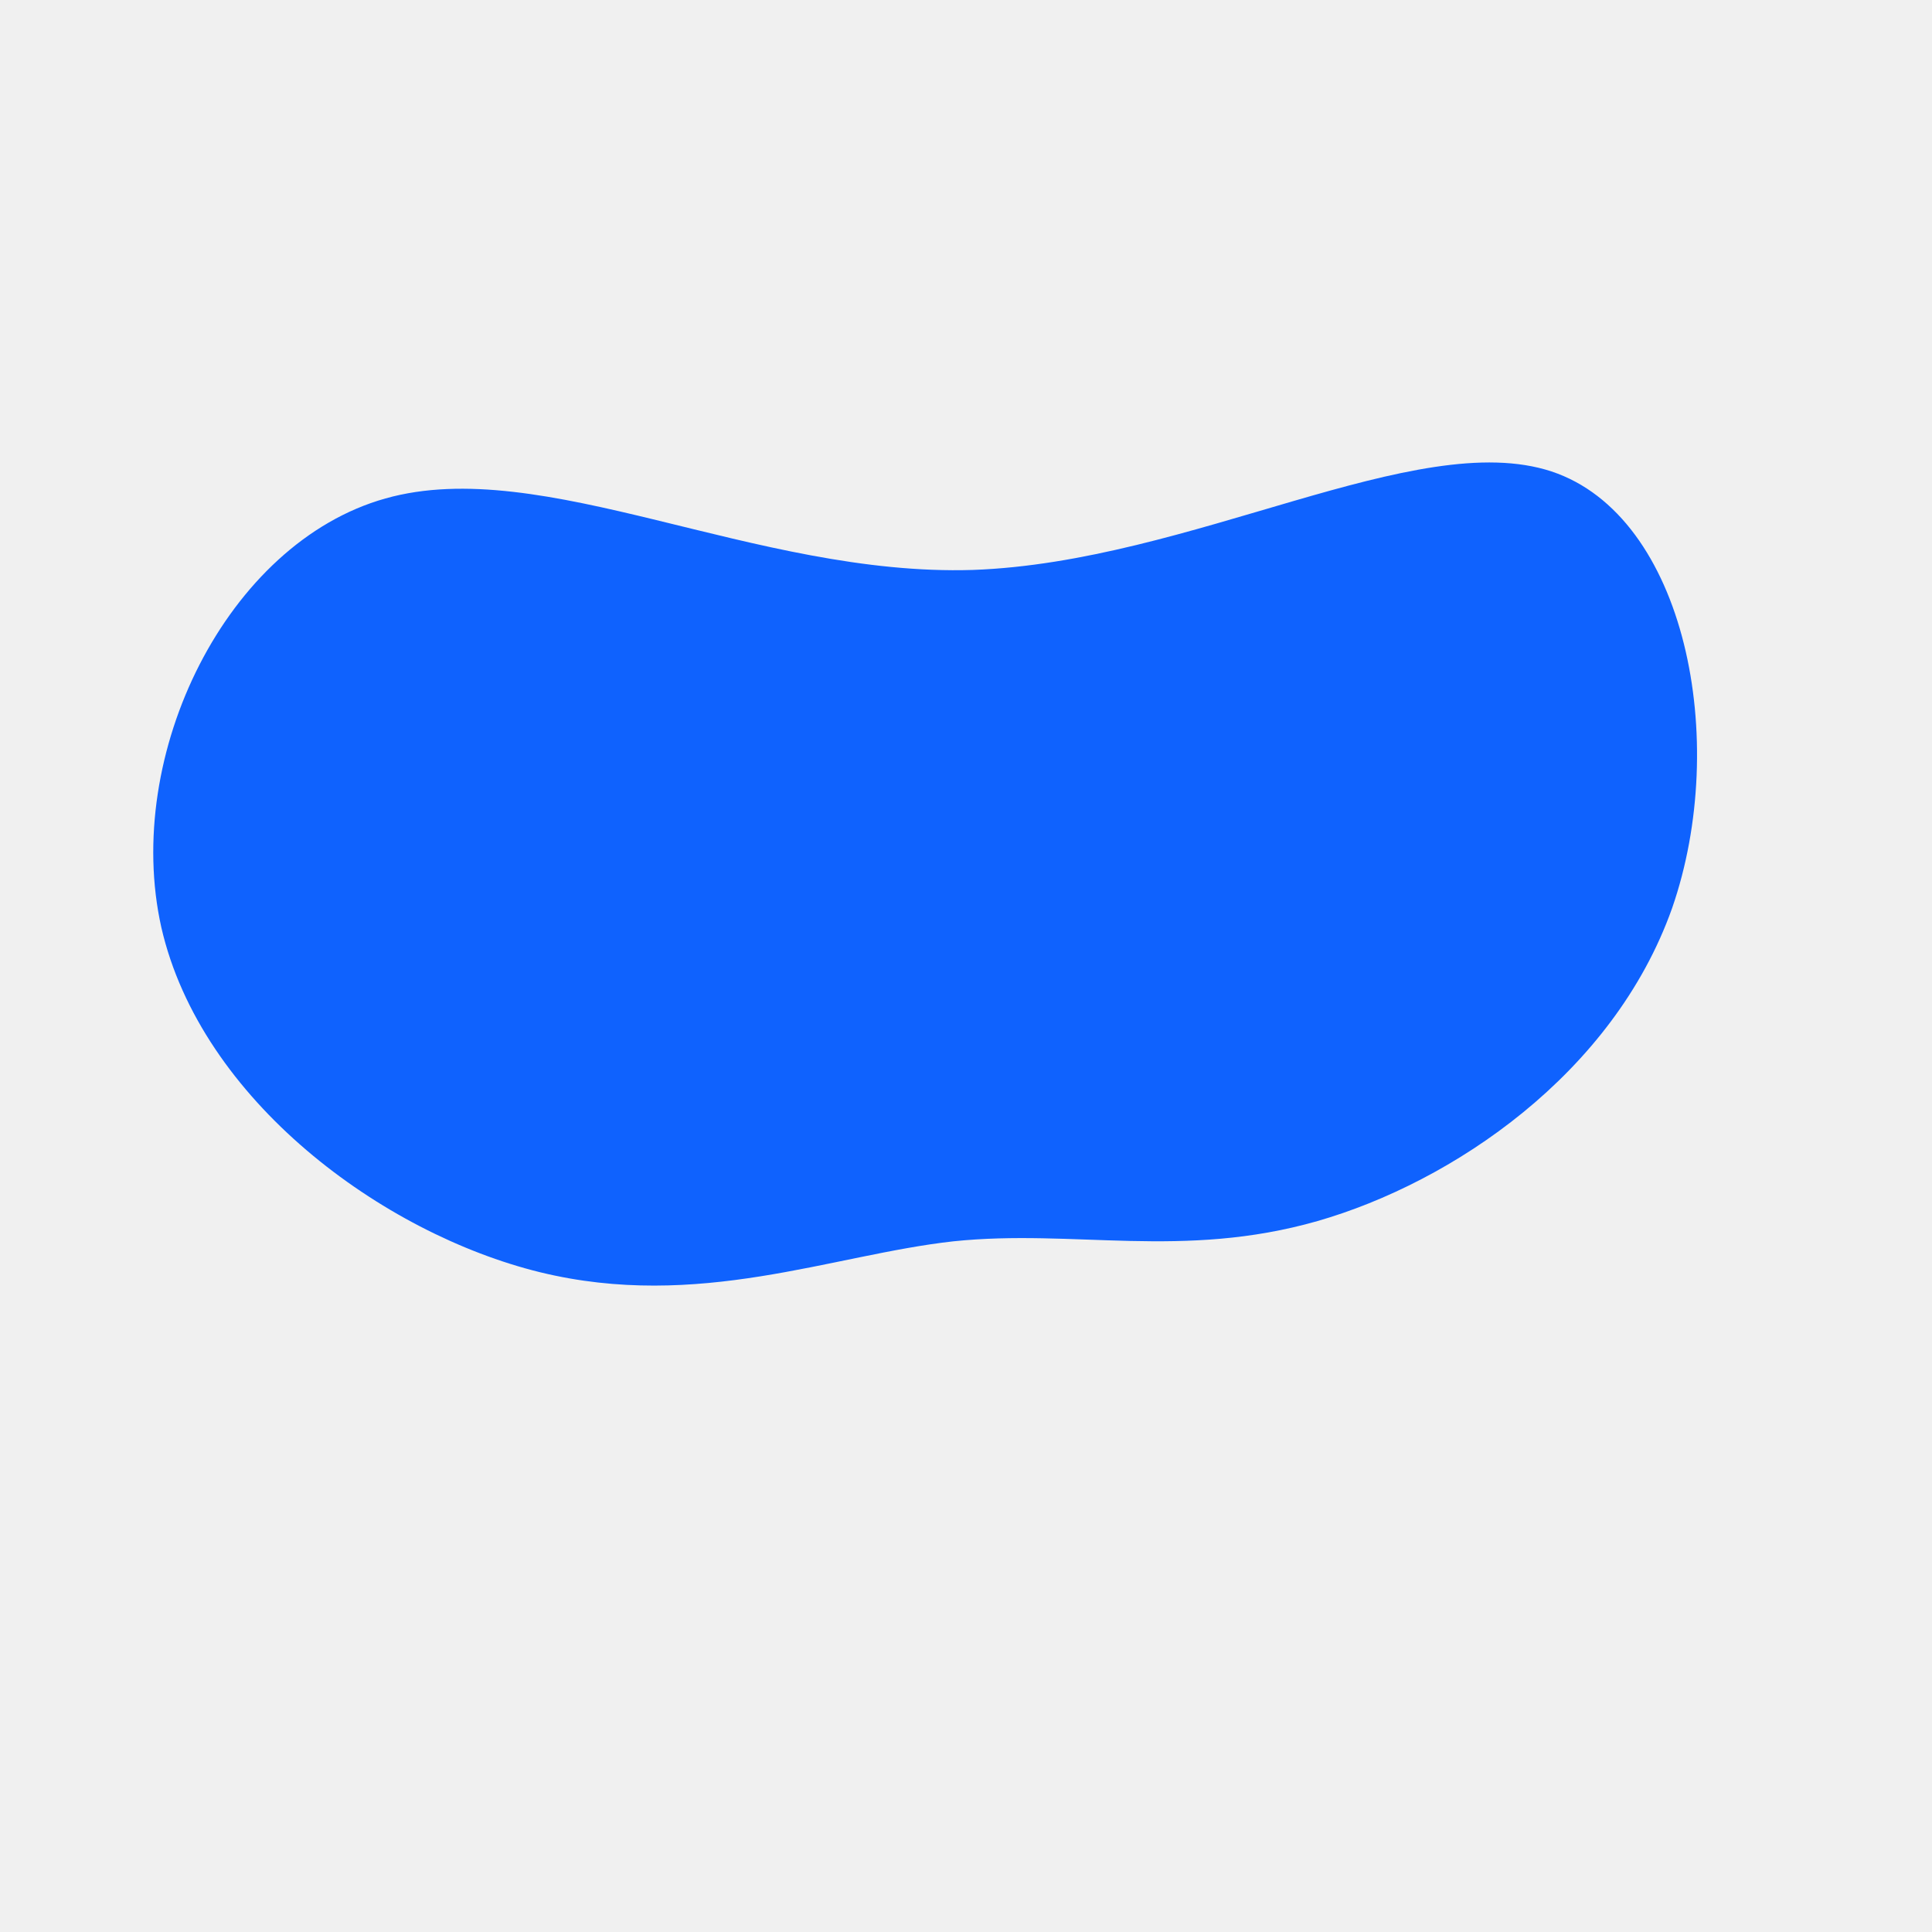
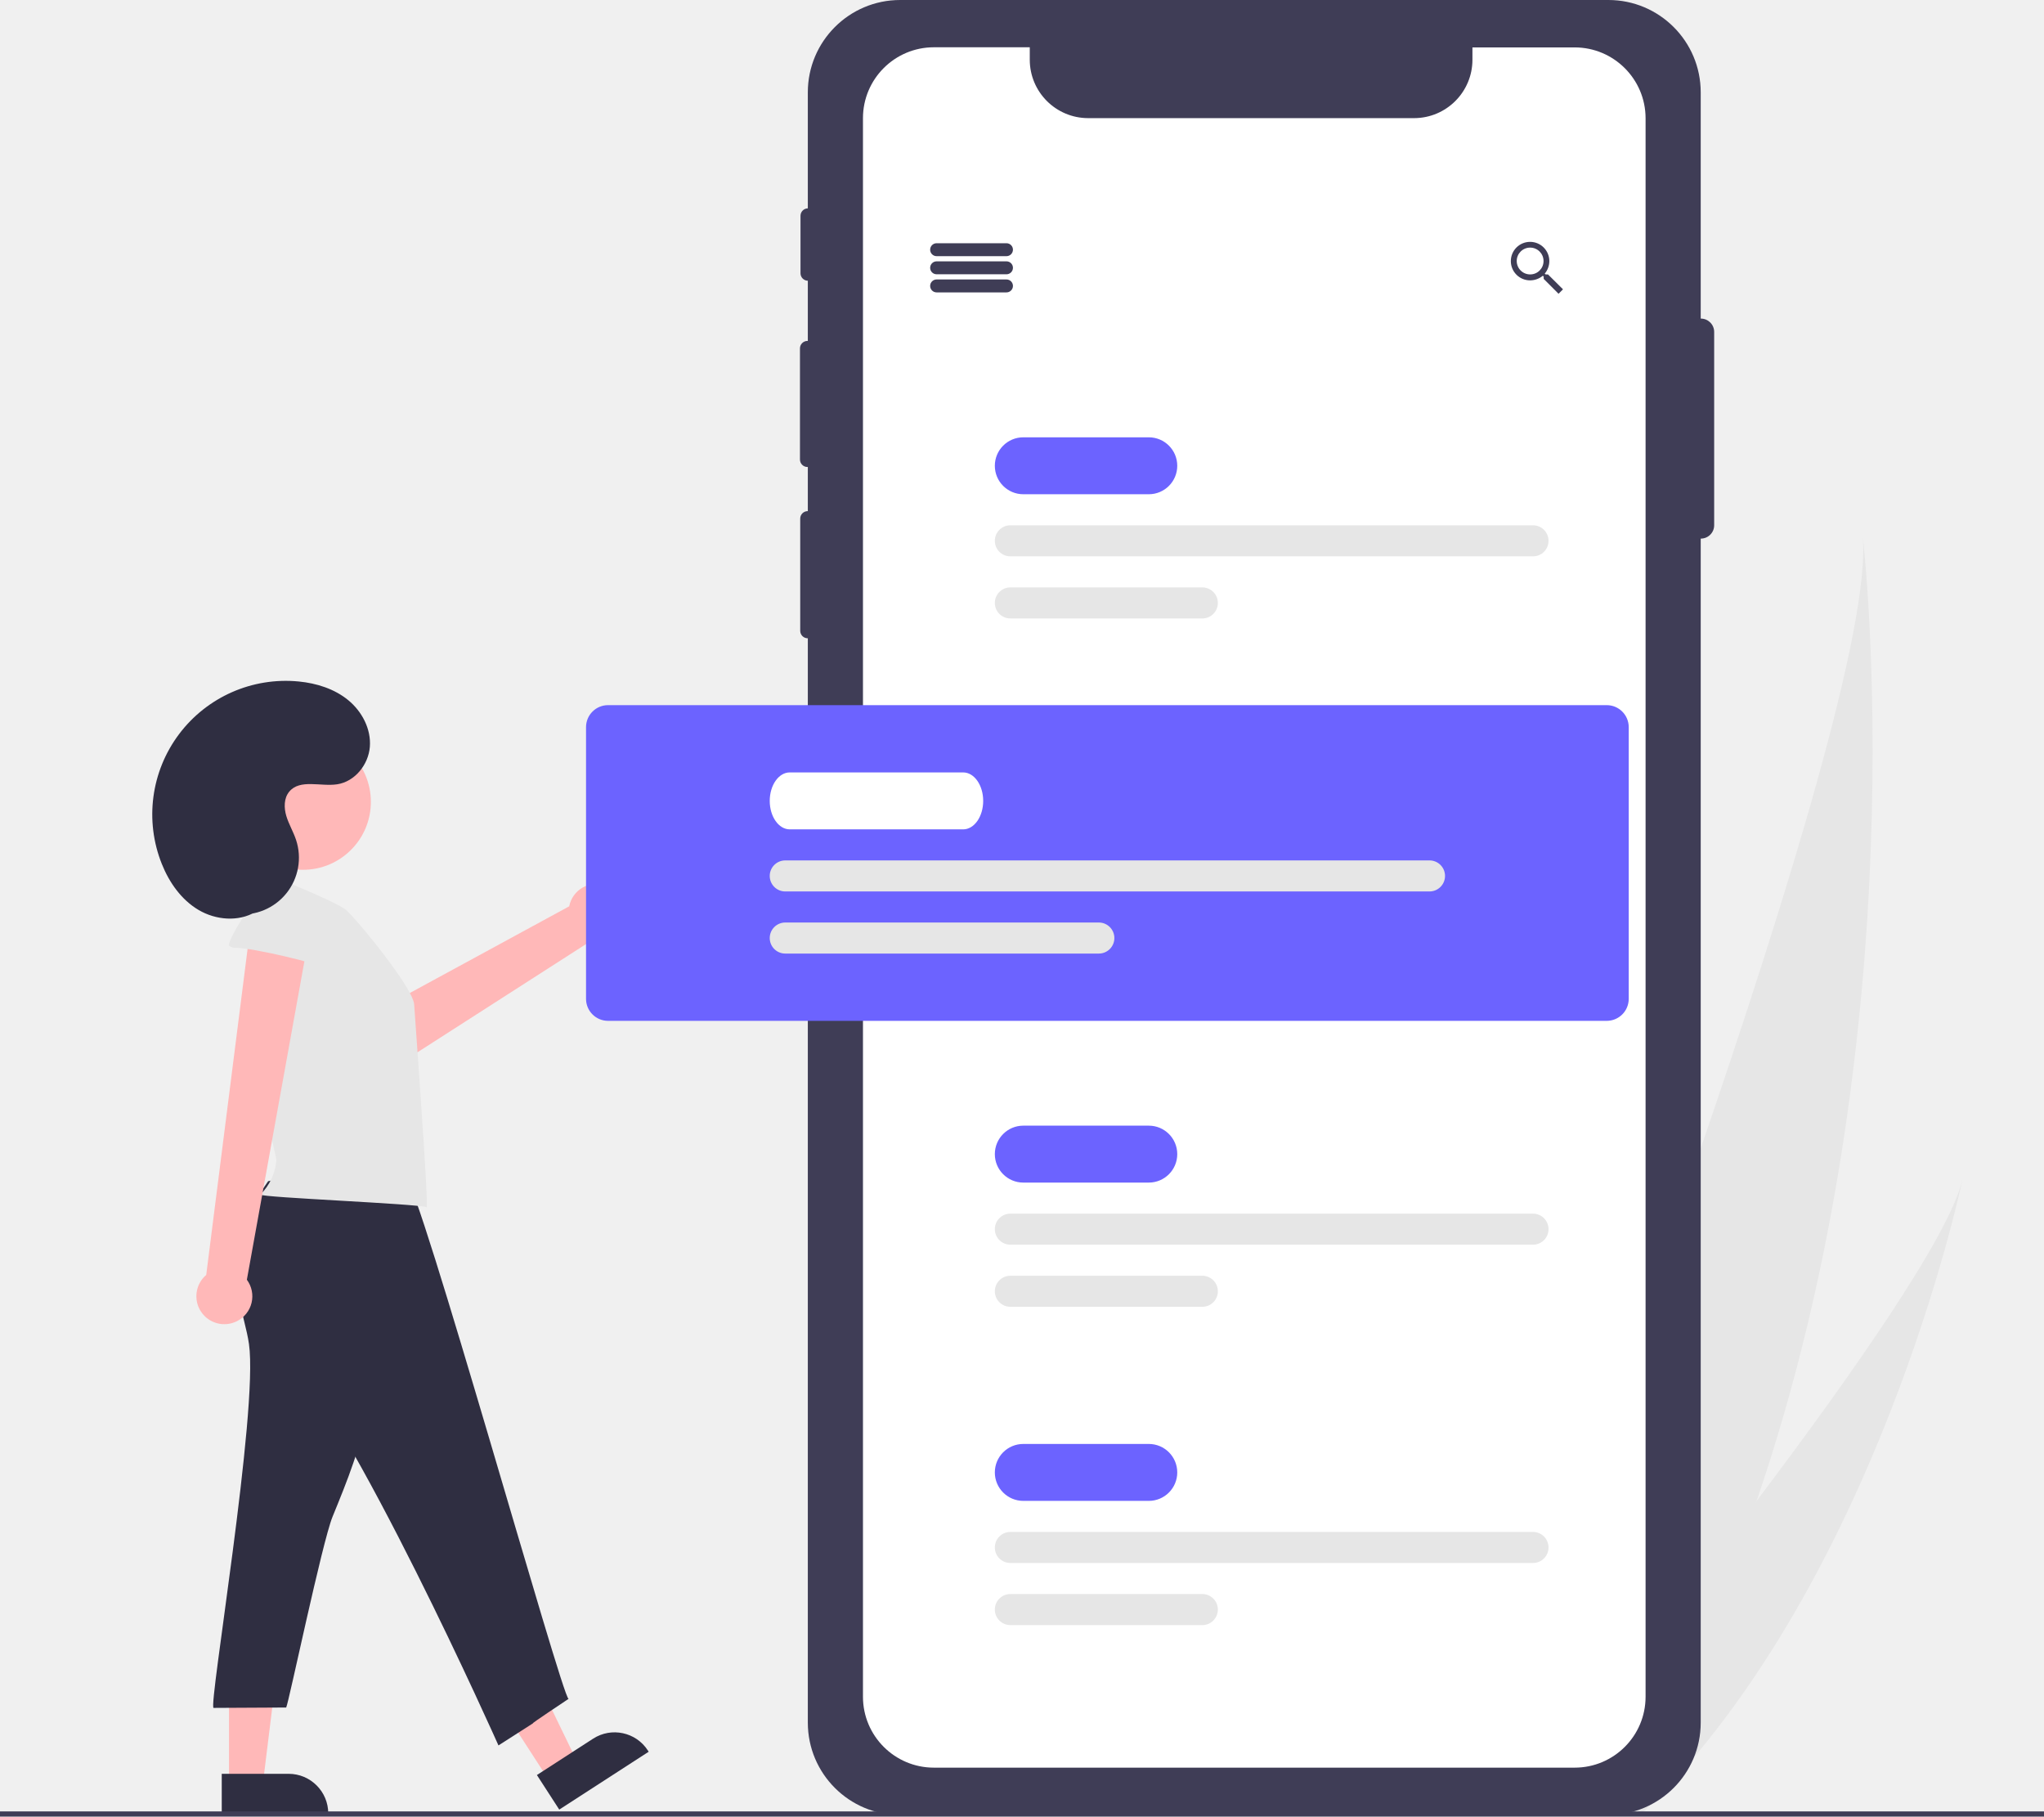
- <svg xmlns="http://www.w3.org/2000/svg" viewBox="0 0 200 200">
-   <path fill="#0F62FE" d="M60.6,-51.2C74.5,-46.6,79.1,-23.3,73.1,-6C67,11.2,50.3,22.4,36.4,26.4C22.4,30.4,11.2,27.2,-1.3,28.5C-13.9,29.9,-27.7,35.7,-44.1,31.7C-60.4,27.7,-79.2,13.9,-83.3,-4C-87.3,-21.9,-76.5,-43.8,-60.1,-48.4C-43.8,-53,-21.9,-40.3,0.7,-41C23.3,-41.8,46.6,-55.8,60.6,-51.2Z" transform="translate(100 100)" />
+ <svg xmlns="http://www.w3.org/2000/svg" id="b1070cd0-28e6-4fc1-8c45-bef74f8907c5" data-name="Layer 1" width="790" height="701.992" viewBox="0 0 790 701.992">
+   <path d="M883.923,679.037c-13.33,39.042-30.472,78-52.433,115.079-.487.835-.98,1.653-1.478,2.485l-54.368-17.2c.313-.787.655-1.668,1.023-2.629,21.929-56.711,154.233-402.236,148.294-470.362C925.601,311.986,946.298,496.53,883.923,679.037Z" transform="translate(-205 -99.00391)" fill="#e6e6e6" />
+   <path d="M841.979,797.434c-.739.755-1.497,1.505-2.261,2.238l-40.786-12.903c.551-.667,1.194-1.453,1.932-2.342,12.079-14.752,47.991-58.919,83.059-105.39,37.685-49.94,74.402-102.533,79.548-124.144C962.438,559.807,930.255,709.403,841.979,797.434Z" transform="translate(-205 -99.00391)" fill="#e6e6e6" />
+   <path d="M862.367,222.118c-.015,0-.03.004-.045.005v-87.429a35.69,35.69,0,0,0-35.69-35.69h-273.72a35.69,35.69,0,0,0-35.69,35.69v44.821a2.892,2.892,0,0,0-2.83,2.889v22.2a2.891,2.891,0,0,0,2.83,2.888v23.257h-.145a2.895,2.895,0,0,0-2.895,2.895v42.93a2.895,2.895,0,0,0,2.895,2.895h.145v17.05h-.045a2.895,2.895,0,0,0-2.895,2.895v43.35a2.895,2.895,0,0,0,2.895,2.895h.045V764.684a35.69,35.69,0,0,0,35.69,35.69h273.72a35.69,35.69,0,0,0,35.69-35.69V307.134c.015,0,.03.004.045.004a5.155,5.155,0,0,0,5.155-5.155v-74.71A5.155,5.155,0,0,0,862.367,222.118Z" transform="translate(-205 -99.00391)" fill="#3f3d56" />
+   <path d="M841.012,144.684v610a27.41,27.41,0,0,1-27.41,27.4h-247.66a27.41,27.41,0,0,1-27.41-27.4v-610a27.41,27.41,0,0,1,27.41-27.41h37.06v4.81a22.58,22.58,0,0,0,22.57,22.57h126a22.57,22.57,0,0,0,22.52-22.57v-4.76h39.51A27.41,27.41,0,0,1,841.012,144.684Z" transform="translate(-205 -99.00391)" fill="#fff" />
+   <path d="M439.411,441.286a10.743,10.743,0,0,0-14.423,7.958l-88.254,47.988,15.517,17.464,81.96-52.599a10.801,10.801,0,0,0,5.2-20.812Z" transform="translate(-205 -99.00391)" fill="#ffb8b8" />
+   <polygon points="211.903 687.551 222.9 680.438 200.697 634.635 184.466 645.133 211.903 687.551" fill="#ffb8b8" />
+   <path d="M413.533,772.484h41.163a0,0,0,0,1,0,0V788.388a0,0,0,0,1,0,0H428.842a15.309,15.309,0,0,1-15.309-15.309v-.595a0,0,0,0,1,0,0Z" transform="translate(1017.487 1100.959) rotate(147.1041)" fill="#2f2e41" />
+   <polygon points="88.511 689.206 101.608 689.206 107.841 638.688 88.511 638.688 88.511 689.206" fill="#ffb8b8" />
+   <path d="M290.705,784.467h41.163a0,0,0,0,1,0,0v15.904a0,0,0,0,1,0,0H306.014A15.309,15.309,0,0,1,290.705,785.062v-.595A0,0,0,0,1,290.705,784.467Z" transform="translate(417.572 1485.835) rotate(-180)" fill="#2f2e41" />
+   <path d="M594,197.996H567a2.5,2.5,0,0,1,0-5h27a2.5,2.5,0,0,1,0,5Z" transform="translate(-205 -99.00391)" fill="#3f3d56" />
+   <path d="M594,204.996H567a2.5,2.5,0,0,1,0-5h27a2.5,2.5,0,0,1,0,5Z" transform="translate(-205 -99.00391)" fill="#3f3d56" />
+   <path d="M594,211.996H567a2.5,2.5,0,0,1,0-5h27a2.5,2.5,0,0,1,0,5Z" transform="translate(-205 -99.00391)" fill="#3f3d56" />
+   <path d="M803.292,205.046h-.91l-.35-.29a7.61,7.61,0,0,0,1.78-4.89,7.44,7.44,0,1,0-7.4,7.48,7.73,7.73,0,0,0,4.88-1.78l.34.29v.92l5.74,5.75,1.72-1.72Zm-6.88,0a5.18,5.18,0,1,1,5.16-5.2l0.0.02a5.15,5.15,0,0,1-5.12,5.18c-.013 0-.027 0-.04 0Z" transform="translate(-205 -99.00391)" fill="#3f3d56" />
+   <path d="M649.005,289.996H600.5a11,11,0,0,1,0-22h48.505a11,11,0,0,1,0,22Z" transform="translate(-205 -99.00391)" fill="#6c63ff" />
+   <path d="M797.5,313.996h-202a6,6,0,0,1,0-12h202a6,6,0,0,1,0,12Z" transform="translate(-205 -99.00391)" fill="#e6e6e6" />
+   <path d="M669.7,337.996H595.5a6,6,0,0,1,0-12h74.2a6,6,0,0,1,0,12Z" transform="translate(-205 -99.00391)" fill="#e6e6e6" />
+   <path d="M649.005,555.996H600.5a11,11,0,0,1,0-22h48.505a11,11,0,0,1,0,22Z" transform="translate(-205 -99.00391)" fill="#6c63ff" />
+   <path d="M797.5,579.996h-202a6,6,0,0,1,0-12h202a6,6,0,0,1,0,12Z" transform="translate(-205 -99.00391)" fill="#e6e6e6" />
+   <path d="M669.7,603.996H595.5a6,6,0,0,1,0-12h74.2a6,6,0,0,1,0,12Z" transform="translate(-205 -99.00391)" fill="#e6e6e6" />
+   <path d="M649.005,678.996H600.5a11,11,0,0,1,0-22h48.505a11,11,0,0,1,0,22Z" transform="translate(-205 -99.00391)" fill="#6c63ff" />
+   <path d="M797.5,702.996h-202a6,6,0,0,1,0-12h202a6,6,0,0,1,0,12Z" transform="translate(-205 -99.00391)" fill="#e6e6e6" />
+   <path d="M669.7,726.996H595.5a6,6,0,0,1,0-12h74.2a6,6,0,0,1,0,12Z" transform="translate(-205 -99.00391)" fill="#e6e6e6" />
+   <path d="M826,493.496H440a8.51,8.51,0,0,1-8.5-8.5v-105a8.51,8.51,0,0,1,8.5-8.5H826a8.51,8.51,0,0,1,8.5,8.5v105A8.51,8.51,0,0,1,826,493.496Z" transform="translate(-205 -99.00391)" fill="#6c63ff" />
+   <path d="M301.232,618.416c3.69,25.89-15.85,140.59-13.68,140.58l28.06-.15c1-1.92,13.88-63.81,17.92-73.74,5.64-13.78,11.33-27.73,13.55-42.45,2.09-13.82,1.06-27.9-.3-41.81a2.64,2.64,0,0,0-3.06-3l-37.65-1.94c-7.76-.4-9.6-2.1-8.42,5.52C298.472,607.116,300.412,612.656,301.232,618.416Z" transform="translate(-205 -99.00391)" fill="#2f2e41" />
+   <path d="M308.632,555.466c-7.65,11-15.67,23.66-13.13,36.83,1.93,10,9.55,17.75,16.74,25,28.74,28.86,85.41,156.2,85.41,156.2,27.348-17.5-.652.5,27.1-18-2.46-.19-58.35-201.1-62.98-201.37C343.042,552.886,326.882,551.056,308.632,555.466Z" transform="translate(-205 -99.00391)" fill="#2f2e41" />
+   <path d="M338.89,450.767c-3.886-3.465-31.192-14.152-31.192-14.152a4.684,4.684,0,0,0-1.509.045c-1.554.392-2.263,2.323-1.931,3.885s-2.391,27.224-3.093,38.894c-1.23,20.367,10.765,66.503,10.659,67.914a21.076,21.076,0,0,1-6.208,13.292c.934,1.16,60.265,3.485,64.301,4.858.815-1.033-4.594-74.213-4.843-78.347C364.659,480.881,344.02,455.519,338.89,450.767Z" transform="translate(-205 -99.00391)" fill="#e6e6e6" />
+   <path d="M296.573,609.555a10.743,10.743,0,0,0,3.842-16.018l25.033-138.54-23.36-.308-17.384,136.998a10.801,10.801,0,0,0,11.87,17.868Z" transform="translate(-205 -99.00391)" fill="#ffb8b8" />
+   <path d="M296.372,465.276a4.43,4.43,0,0,1-2.76-.72c-1.39-1.19,9.95-19.4,12.19-19.67,7.29-.84,14.79-1.12,21.86.85s13.72,6.45,16.88,13.08c1.32,2.76-8.25,16.65-12.6,14.61C326.732,470.986,303.232,465.446,296.372,465.276Z" transform="translate(-205 -99.00391)" fill="#e6e6e6" />
+   <circle cx="117.102" cy="309.88" r="26.239" fill="#ffb8b8" />
+   <path d="M296.33,452.267A21.925,21.925,0,0,0,319.415,423.542c-1.044-3.139-2.79-6.017-3.746-9.184s-.982-6.912,1.139-9.451c4.15-4.968,12.148-1.843,18.545-2.831,6.817-1.052,12.046-7.592,12.592-14.468s-3.038-13.68-8.373-18.052-12.216-6.524-19.08-7.199a51.594,51.594,0,0,0-52.955,70.495c2.868,7.176,7.552,13.859,14.206,17.789s15.441,4.685,22.073.718" transform="translate(-205 -99.00391)" fill="#2f2e41" />
+   <path d="M577.277,419.496h-67.054c-4.259,0-7.723-4.935-7.723-11s3.465-11,7.723-11H577.277c4.259,0,7.723,4.935,7.723,11S581.535,419.496,577.277,419.496Z" transform="translate(-205 -99.00391)" fill="#fff" />
+   <path d="M757.5,443.496h-249a6,6,0,0,1,0-12h249a6,6,0,0,1,0,12Z" transform="translate(-205 -99.00391)" fill="#e6e6e6" />
+   <path d="M629.7,467.496H508.5a6,6,0,0,1,0-12H629.7a6,6,0,0,1,0,12Z" transform="translate(-205 -99.00391)" fill="#e6e6e6" />
+   <rect y="699.992" width="790" height="2" fill="#3f3d56" />
</svg>
